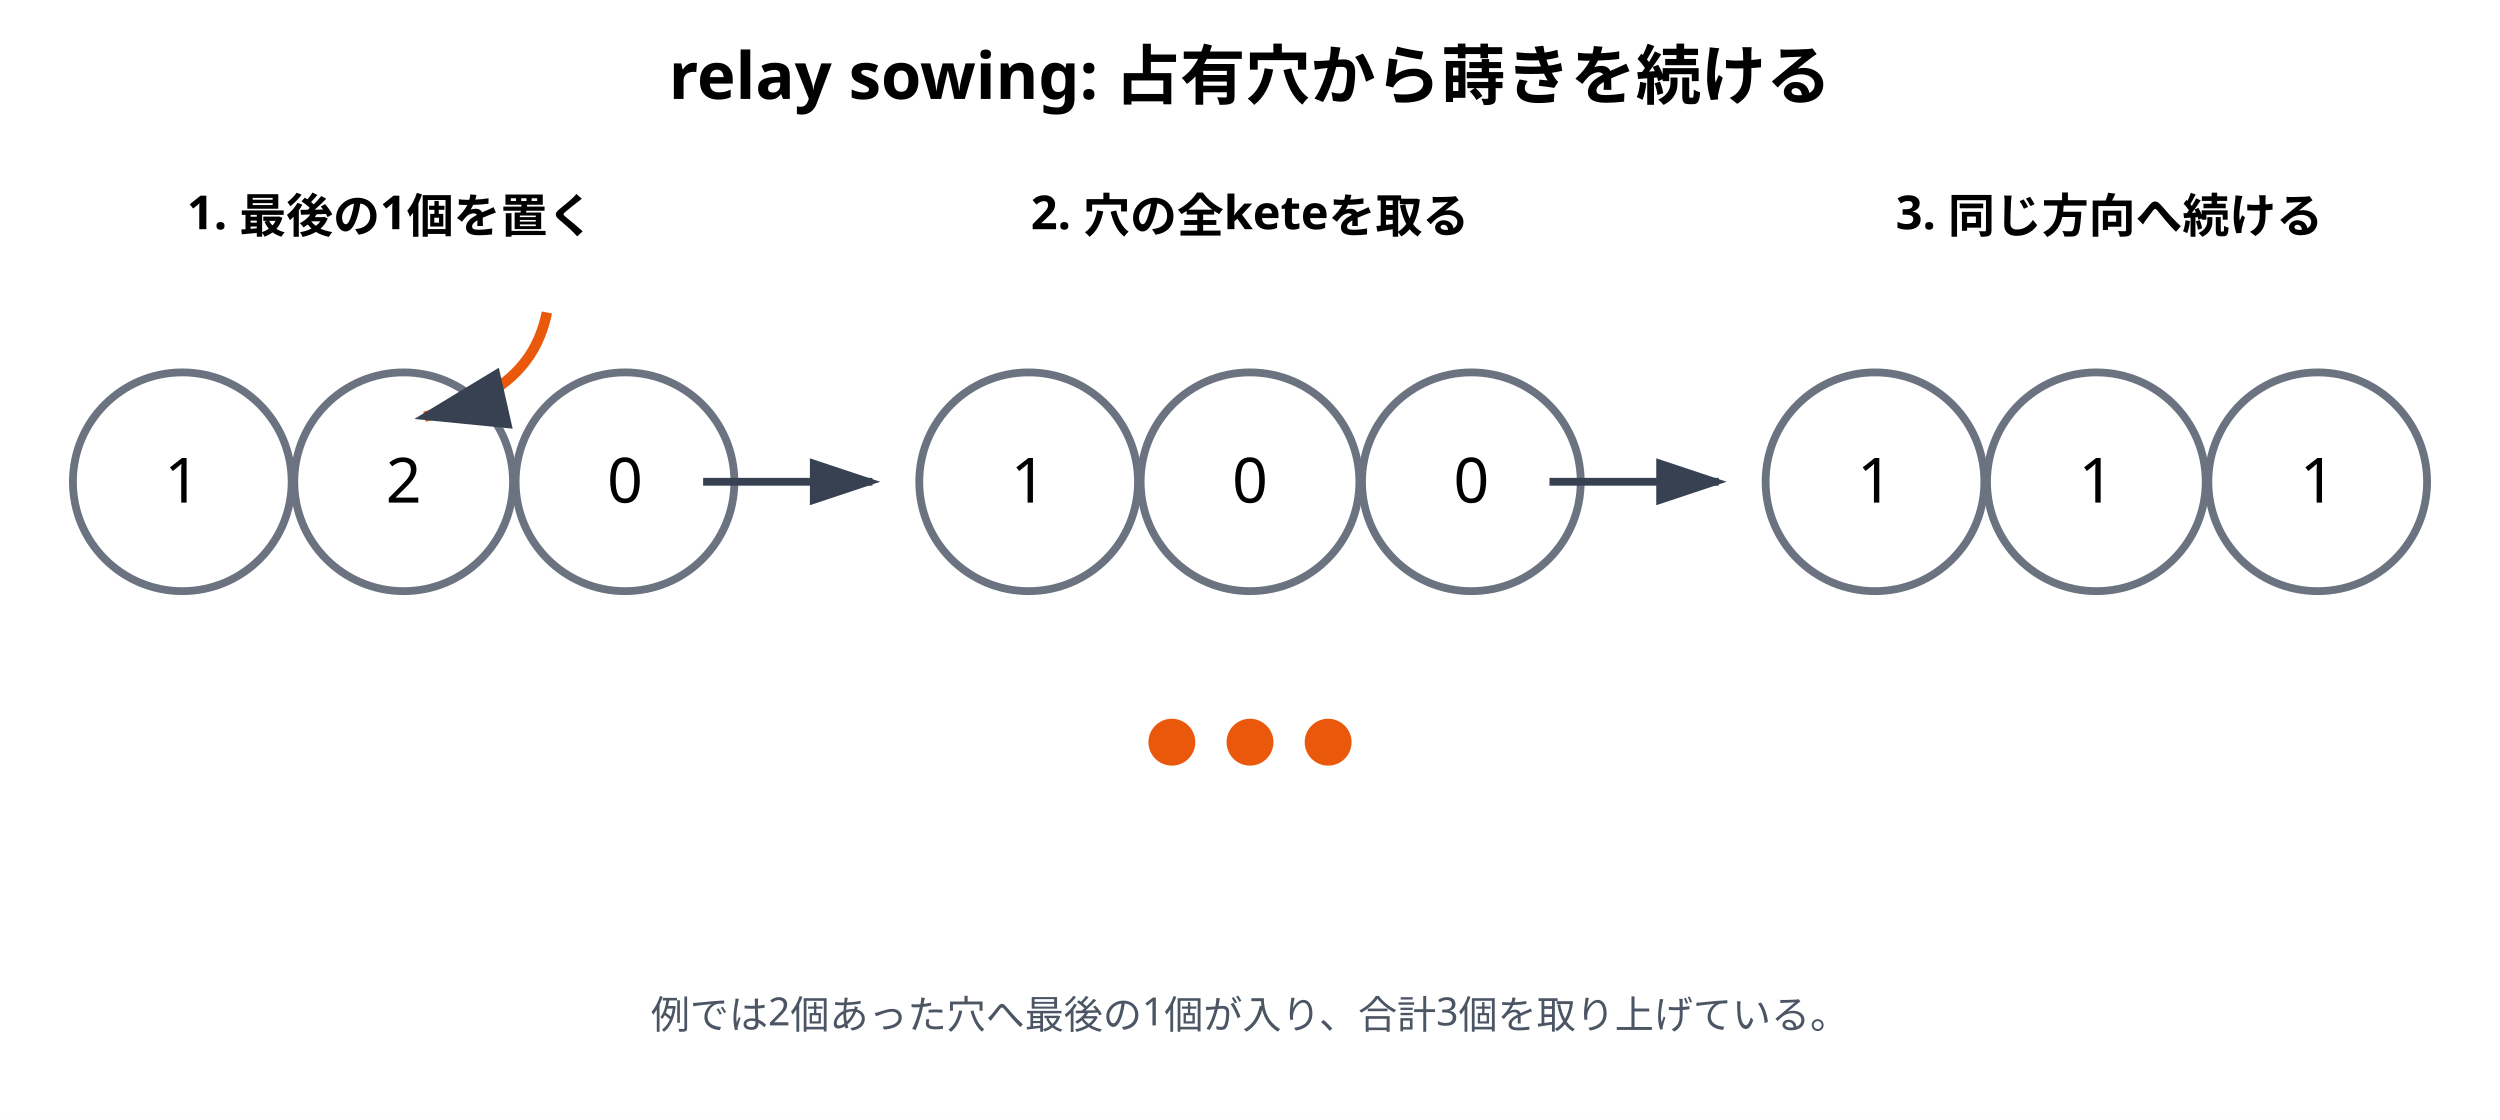
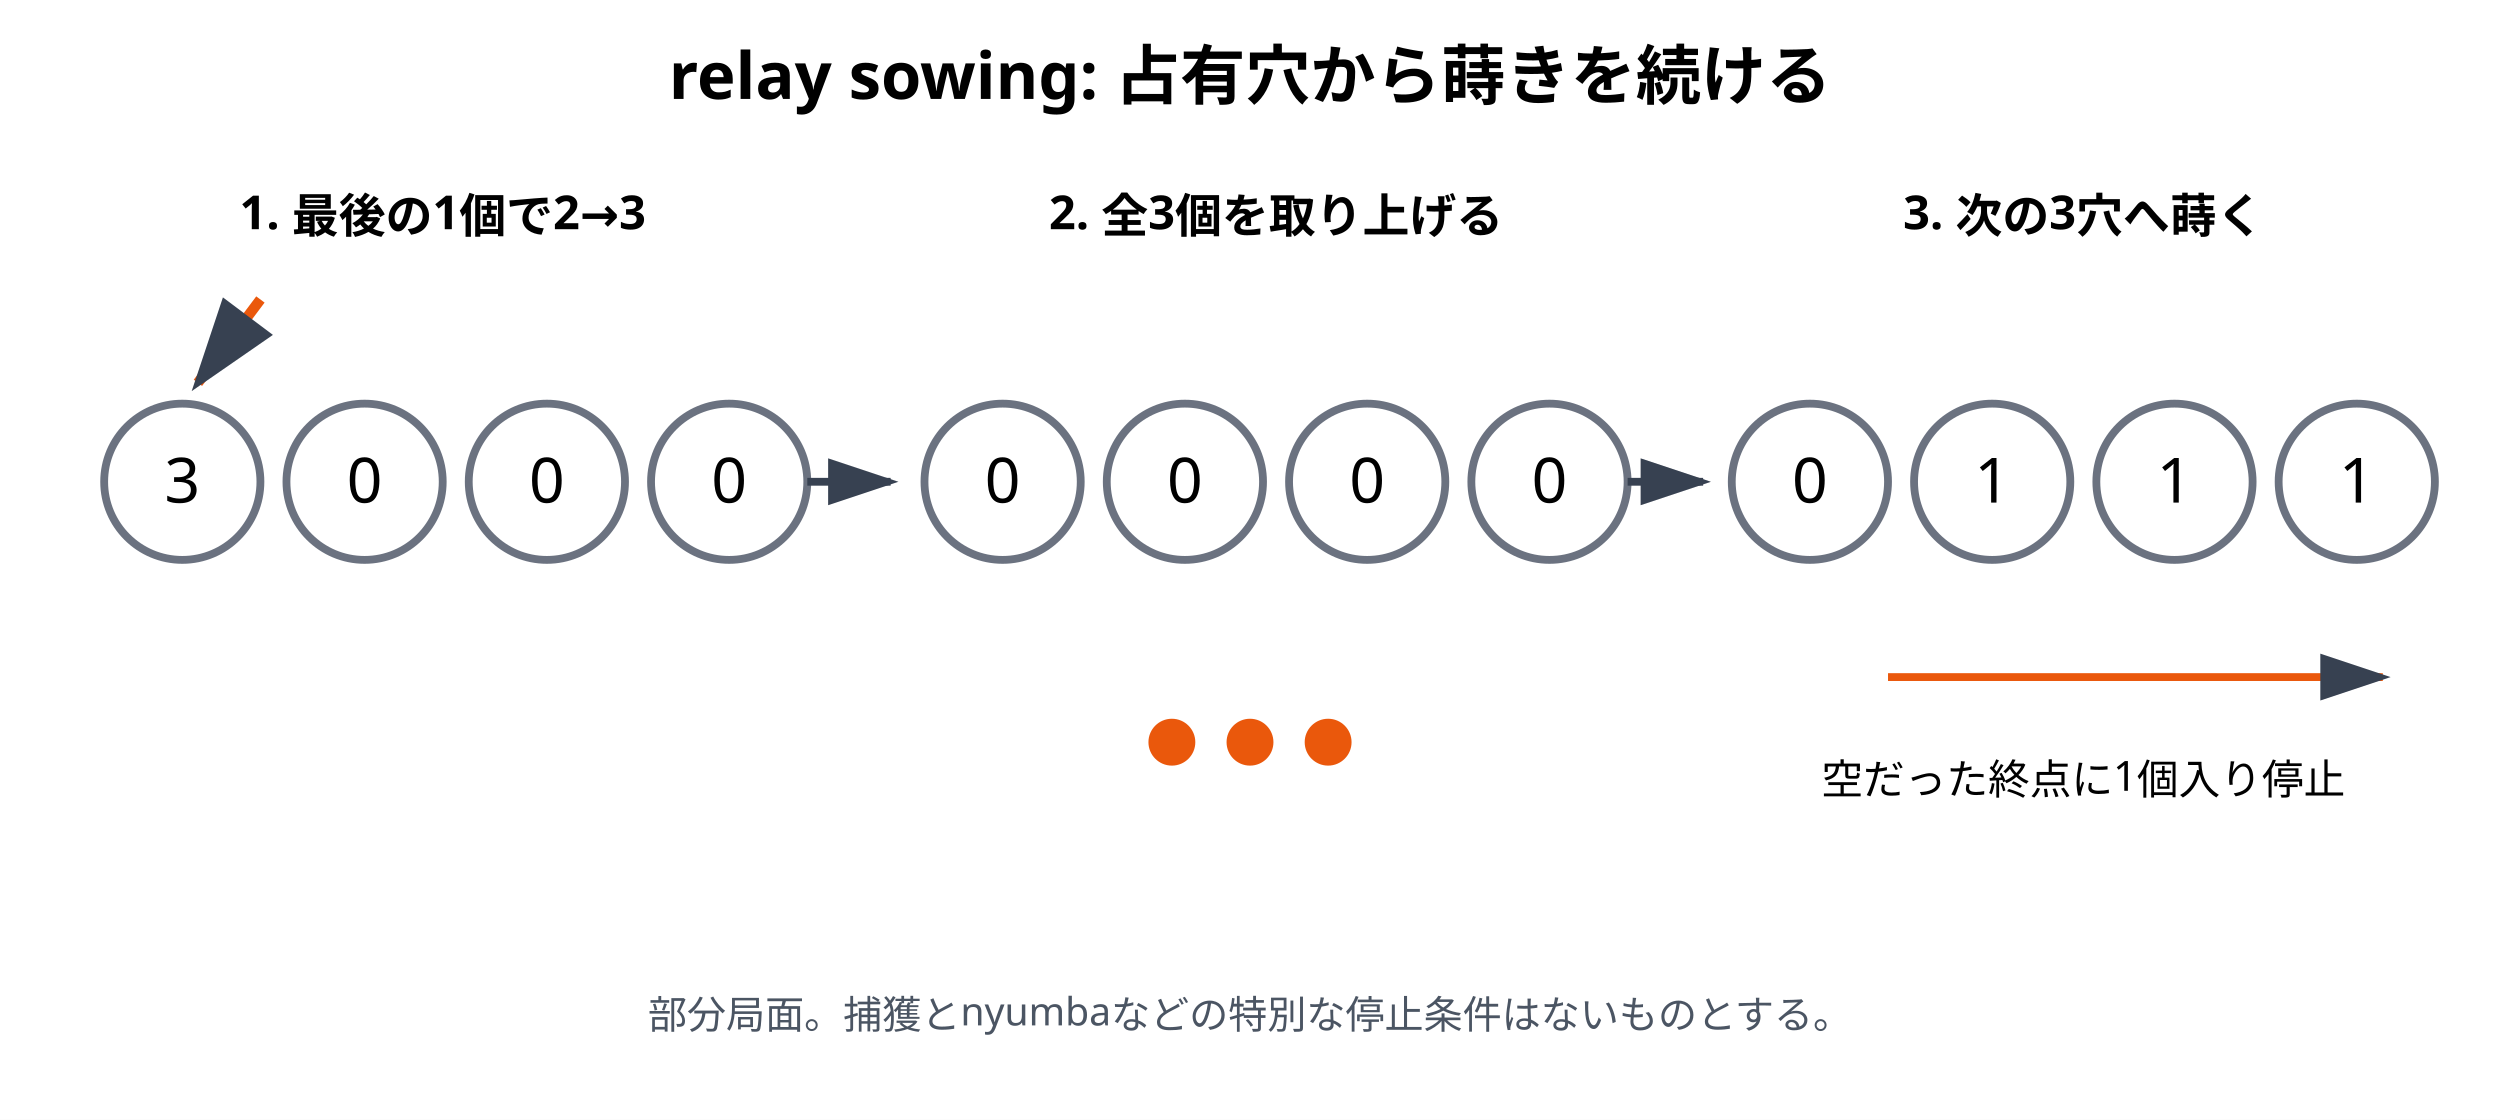
<svg xmlns="http://www.w3.org/2000/svg" width="960" height="430" viewBox="0 0 960 430" role="img" aria-labelledby="title desc">
  <defs>
    <marker id="arrow" markerWidth="10" markerHeight="10" refX="8" refY="3" orient="auto">
      <path d="M0,0 L0,6 L9,3 z" fill="#374151" />
    </marker>
  </defs>
  <rect width="960" height="430" fill="#fff" />
  <text x="480" y="38" text-anchor="middle" font-family="sans-serif" font-size="25" font-weight="700">relay sowing: 占有穴から蒔きを続ける</text>
-   <g font-family="sans-serif" text-anchor="middle">
-     <text x="150" y="88" font-size="18" font-weight="700">1. 最後の1個を置く</text>
-     <text x="480" y="88" font-size="18" font-weight="700">2. 穴の全keteを取る</text>
-     <text x="810" y="88" font-size="18" font-weight="700">3. 同じ方向へ続ける</text>
+   <g font-family="sans-serif" text-anchor="middle" font-size="18" font-weight="700">
+     <text x="170" y="88">1. 最後の1個で2→3</text>
+     <text x="490" y="88">2. 全3個を取り上げる</text>
+     <text x="800" y="88">3. 次の3穴へ蒔く</text>
  </g>
-   <g transform="translate(70 185)" fill="#fff" stroke="#6b7280" stroke-width="3">
-     <circle cx="0" r="42" />
-     <circle cx="85" r="42" />
-     <circle cx="170" r="42" />
+   <g fill="#fff" stroke="#6b7280" stroke-width="3">
+     <circle cx="70" cy="185" r="30" />
+     <circle cx="140" cy="185" r="30" />
+     <circle cx="210" cy="185" r="30" />
+     <circle cx="280" cy="185" r="30" />
+     <circle cx="385" cy="185" r="30" />
+     <circle cx="455" cy="185" r="30" />
+     <circle cx="525" cy="185" r="30" />
+     <circle cx="595" cy="185" r="30" />
+     <circle cx="695" cy="185" r="30" />
+     <circle cx="765" cy="185" r="30" />
+     <circle cx="835" cy="185" r="30" />
+     <circle cx="905" cy="185" r="30" />
  </g>
  <g font-family="sans-serif" font-size="24" text-anchor="middle">
-     <text x="70" y="193">1</text>
-     <text x="155" y="193">2</text>
-     <text x="240" y="193">0</text>
+     <text x="70" y="193">3</text>
+     <text x="140" y="193">0</text>
+     <text x="210" y="193">0</text>
+     <text x="280" y="193">0</text>
+     <text x="385" y="193">0</text>
+     <text x="455" y="193">0</text>
+     <text x="525" y="193">0</text>
+     <text x="595" y="193">0</text>
+     <text x="695" y="193">0</text>
+     <text x="765" y="193">1</text>
+     <text x="835" y="193">1</text>
+     <text x="905" y="193">1</text>
  </g>
-   <path d="M210 120 C205 145,185 155,163 160" fill="none" stroke="#ea580c" stroke-width="4" marker-end="url(#arrow)" />
-   <g transform="translate(395 185)" fill="#fff" stroke="#6b7280" stroke-width="3">
-     <circle cx="0" r="42" />
-     <circle cx="85" r="42" />
-     <circle cx="170" r="42" />
-   </g>
-   <g font-family="sans-serif" font-size="24" text-anchor="middle">
-     <text x="395" y="193">1</text>
-     <text x="480" y="193">0</text>
-     <text x="565" y="193">0</text>
-   </g>
+   <path d="M100 115 L76 147" fill="none" stroke="#ea580c" stroke-width="4" marker-end="url(#arrow)" />
  <g fill="#ea580c">
    <circle cx="450" cy="285" r="9" />
    <circle cx="480" cy="285" r="9" />
    <circle cx="510" cy="285" r="9" />
  </g>
-   <g transform="translate(720 185)" fill="#fff" stroke="#6b7280" stroke-width="3">
-     <circle cx="0" r="42" />
-     <circle cx="85" r="42" />
-     <circle cx="170" r="42" />
-   </g>
-   <g font-family="sans-serif" font-size="24" text-anchor="middle">
-     <text x="720" y="193">1</text>
-     <text x="805" y="193">1</text>
-     <text x="890" y="193">1</text>
-   </g>
-   <line x1="270" y1="185" x2="335" y2="185" stroke="#374151" stroke-width="3" marker-end="url(#arrow)" />
-   <line x1="595" y1="185" x2="660" y2="185" stroke="#374151" stroke-width="3" marker-end="url(#arrow)" />
-   <text x="480" y="395" text-anchor="middle" font-family="sans-serif" font-size="15" fill="#4b5563">例では2個あった穴へ最後の1個が入り、合計3個を取り上げている。</text>
+   <line x1="310" y1="185" x2="342" y2="185" stroke="#374151" stroke-width="3" marker-end="url(#arrow)" />
+   <line x1="625" y1="185" x2="654" y2="185" stroke="#374151" stroke-width="3" marker-end="url(#arrow)" />
+   <path d="M725 260 L915 260" fill="none" stroke="#ea580c" stroke-width="3" marker-end="url(#arrow)" />
+   <text x="800" y="305" text-anchor="middle" font-family="sans-serif" font-size="16">空だった終点に1個入り停止</text>
+   <text x="480" y="395" text-anchor="middle" font-family="sans-serif" font-size="15" fill="#4b5563">部分局面。捕獲とnyumbaなどの特別な停止条件はないものとする。</text>
</svg>
